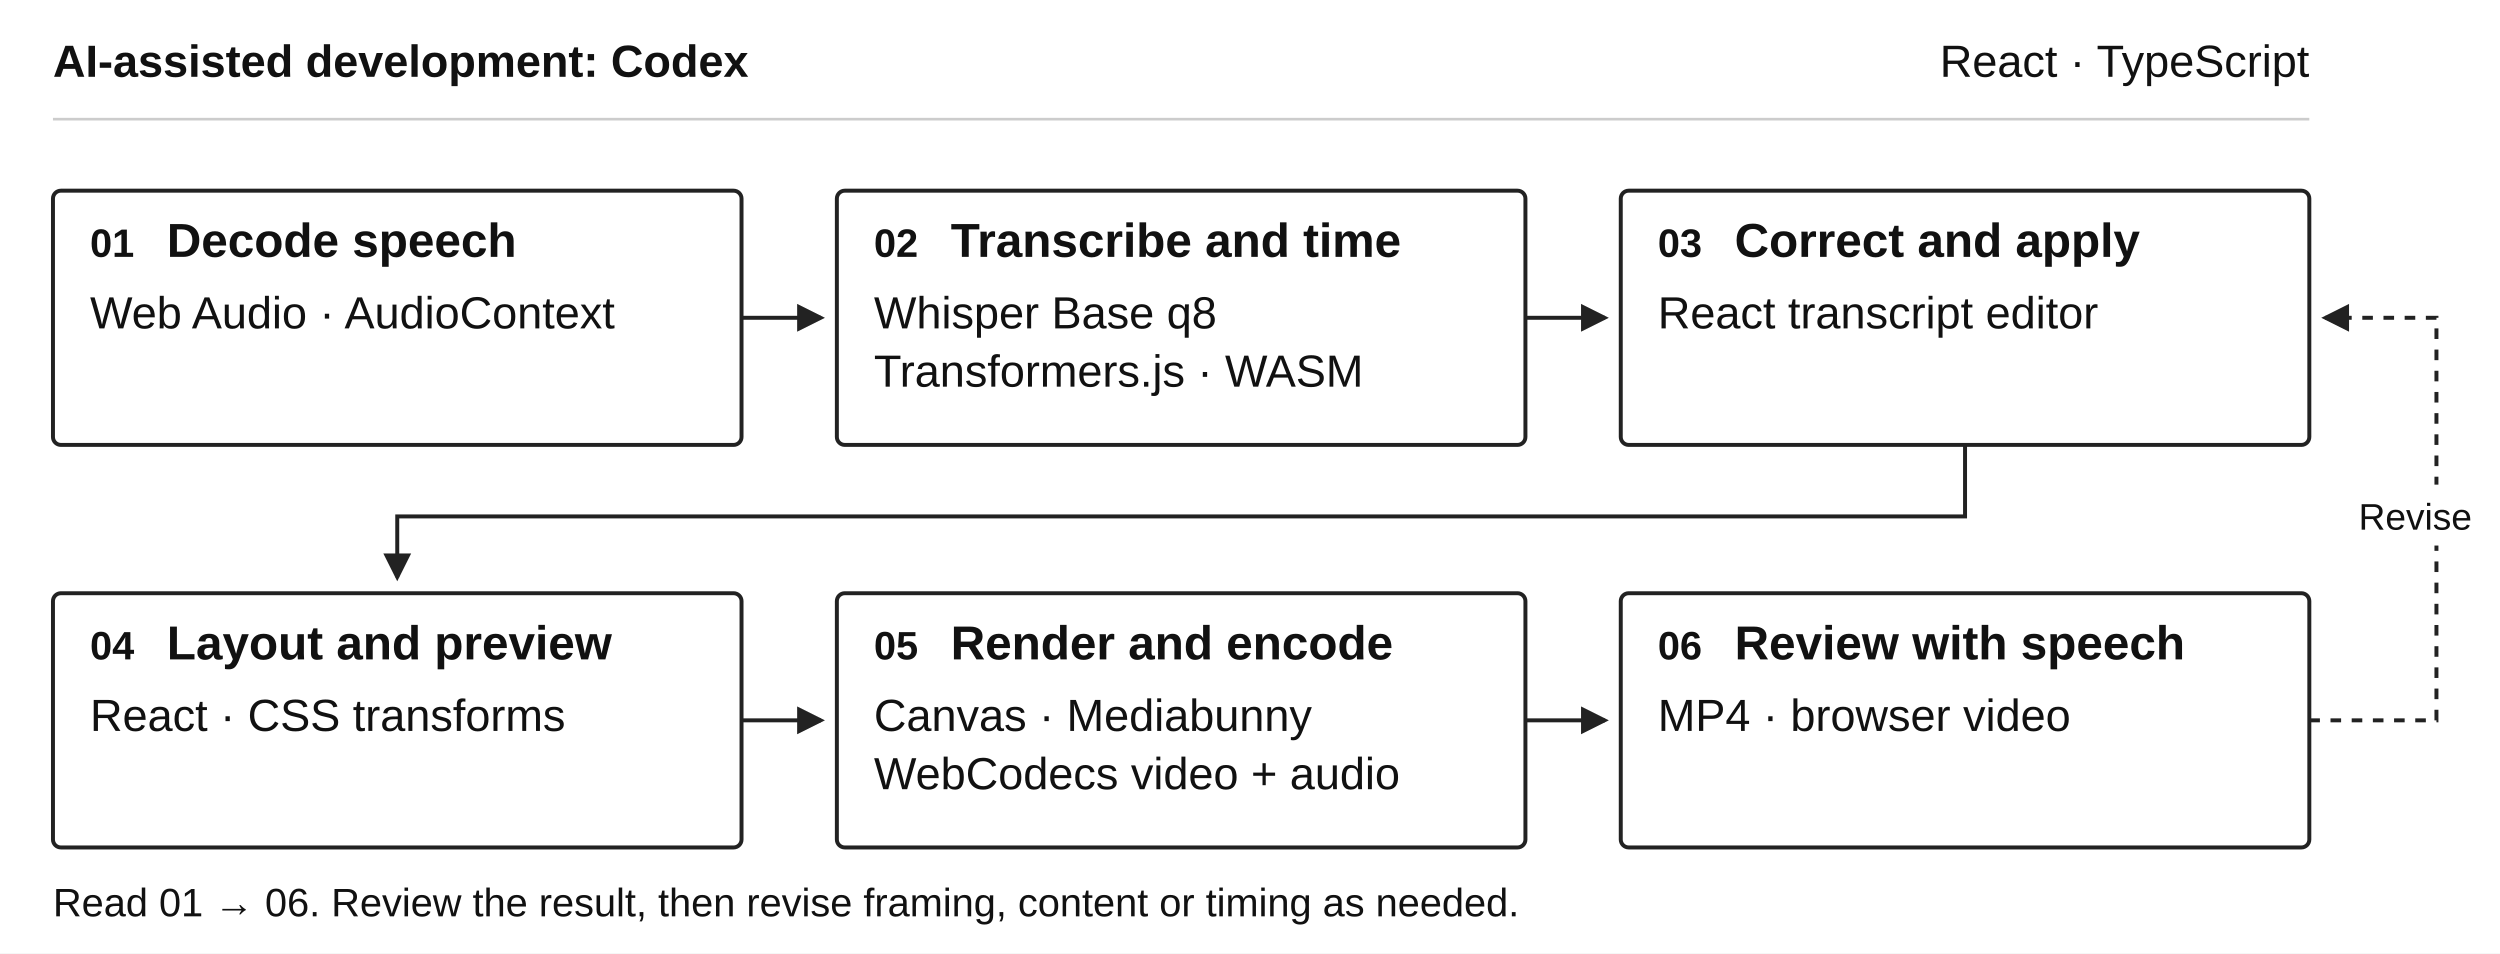
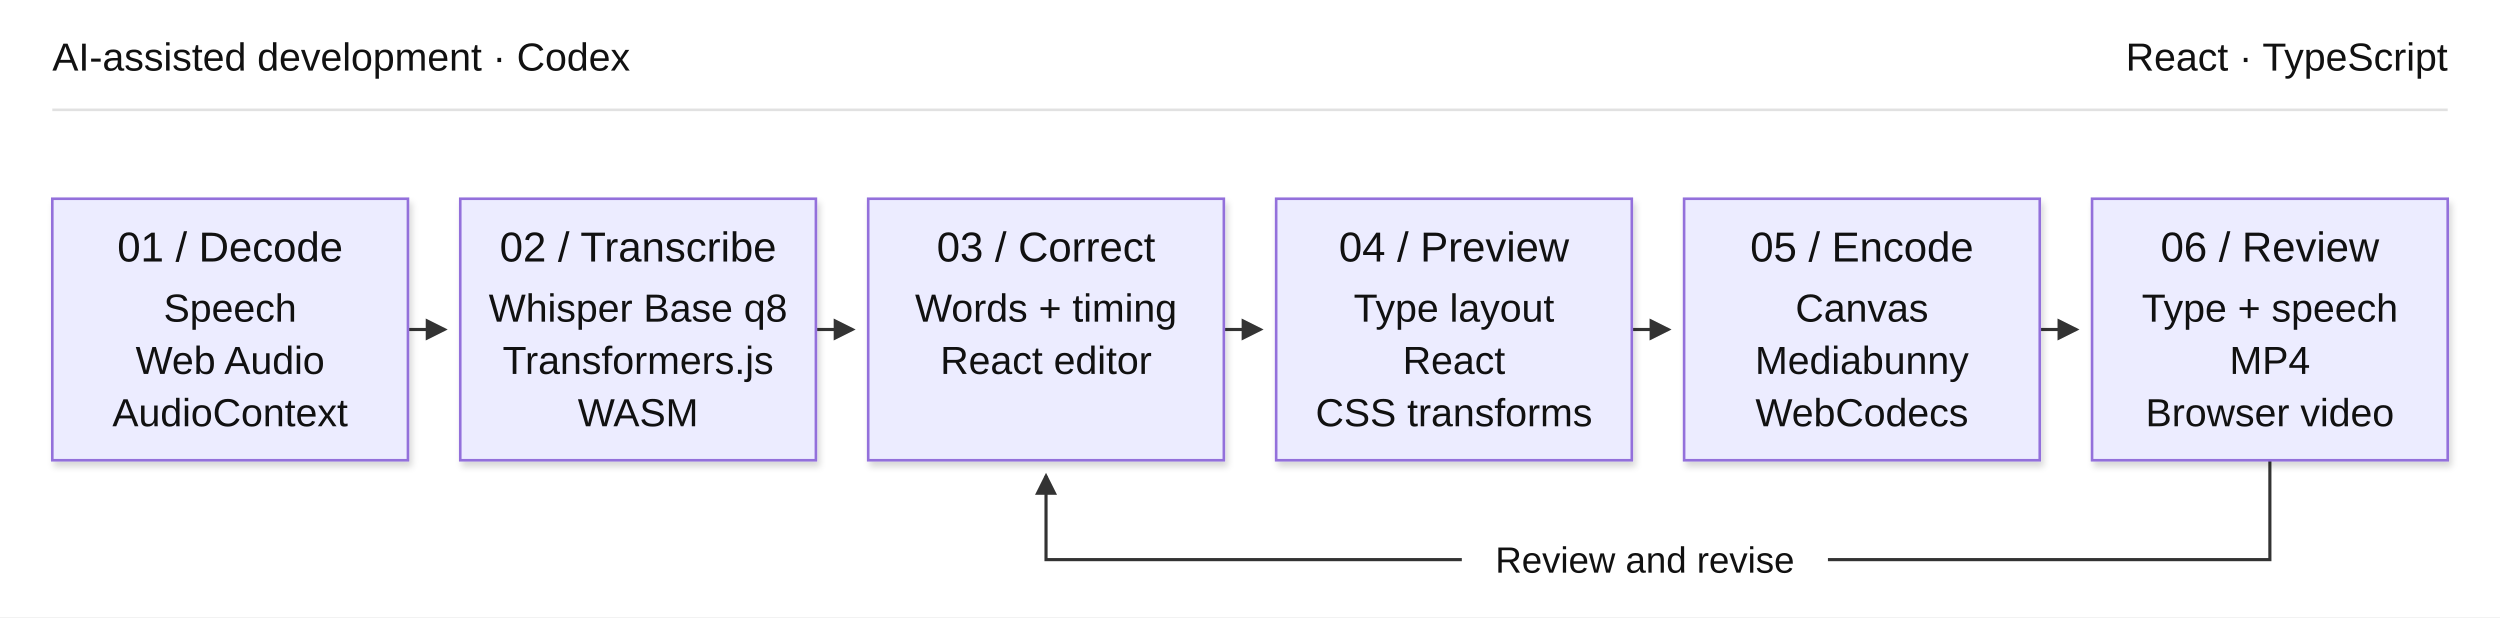
- <svg xmlns="http://www.w3.org/2000/svg" width="944" height="360" viewBox="0 0 944 360" role="img" aria-labelledby="title desc">
+ <svg xmlns="http://www.w3.org/2000/svg" width="956" height="236" viewBox="0 0 956 236" role="img" aria-labelledby="title desc">
  <defs>
    <marker id="arrow" markerWidth="7" markerHeight="7" refX="6" refY="3.5" orient="auto">
-       <path d="M0 0 L7 3.5 L0 7 Z" fill="#222" />
+       <path d="M0 0 L7 3.5 L0 7 Z" fill="#333" />
    </marker>
+     <filter id="shadow" x="-10%" y="-10%" width="125%" height="130%">
+       <feDropShadow dx="1" dy="2" stdDeviation="1.2" flood-color="#000" flood-opacity="0.16" />
+     </filter>
  </defs>
-   <rect width="944" height="360" fill="#fff" />
+   <rect width="956" height="236" fill="#fff" />
  <g font-family="Arial, Helvetica, sans-serif" fill="#111">
-     <text x="20" y="29" font-size="17" font-weight="600" text-anchor="start">AI-assisted development: Codex</text>
-     <text x="872" y="29" font-size="17" font-weight="400" text-anchor="end">React · TypeScript</text>
-     <path d="M20 45 H872" stroke="#ccc" />
-     <g fill="none" stroke="#222" stroke-width="1.5" marker-end="url(#arrow)">
-       <path d="M280 120 H310" />
-       <path d="M576 120 H606" />
-       <path d="M742 168 V195 H150 V218" />
-       <path d="M280 272 H310" />
-       <path d="M576 272 H606" />
-       <path d="M872 272 H920 V120 H878" stroke-dasharray="4 4" />
+     <text x="20" y="27" font-size="15" font-weight="400" text-anchor="start">AI-assisted development · Codex</text>
+     <text x="936" y="27" font-size="15" font-weight="400" text-anchor="end">React · TypeScript</text>
+     <path d="M20 42 H936" stroke="#e1e1e1" />
+     <g fill="none" stroke="#333" stroke-width="1.2" marker-end="url(#arrow)">
+       <path d="M156 126 H170" />
+       <path d="M312 126 H326" />
+       <path d="M468 126 H482" />
+       <path d="M624 126 H638" />
+       <path d="M780 126 H794" />
+       <path d="M868 176 V214 H400 V182" />
    </g>
-     <rect x="884" y="183" width="60" height="23" fill="#fff" />
-     <text x="912" y="200" font-size="14" font-weight="400" text-anchor="middle">Revise</text>
-     <rect x="20" y="72" width="260" height="96" rx="3" fill="#fff" stroke="#222" stroke-width="1.5" />
-     <text x="34" y="97" font-size="15" font-weight="600" text-anchor="start">01</text>
-     <text x="63" y="97" font-size="18" font-weight="600" text-anchor="start">Decode speech</text>
-     <text x="34" y="124" font-size="17" font-weight="400" text-anchor="start">Web Audio · AudioContext</text>
-     <rect x="316" y="72" width="260" height="96" rx="3" fill="#fff" stroke="#222" stroke-width="1.5" />
-     <text x="330" y="97" font-size="15" font-weight="600" text-anchor="start">02</text>
-     <text x="359" y="97" font-size="18" font-weight="600" text-anchor="start">Transcribe and time</text>
-     <text x="330" y="124" font-size="17" font-weight="400" text-anchor="start">Whisper Base q8</text>
-     <text x="330" y="146" font-size="17" font-weight="400" text-anchor="start">Transformers.js · WASM</text>
-     <rect x="612" y="72" width="260" height="96" rx="3" fill="#fff" stroke="#222" stroke-width="1.5" />
-     <text x="626" y="97" font-size="15" font-weight="600" text-anchor="start">03</text>
-     <text x="655" y="97" font-size="18" font-weight="600" text-anchor="start">Correct and apply</text>
-     <text x="626" y="124" font-size="17" font-weight="400" text-anchor="start">React transcript editor</text>
-     <rect x="20" y="224" width="260" height="96" rx="3" fill="#fff" stroke="#222" stroke-width="1.5" />
-     <text x="34" y="249" font-size="15" font-weight="600" text-anchor="start">04</text>
-     <text x="63" y="249" font-size="18" font-weight="600" text-anchor="start">Layout and preview</text>
-     <text x="34" y="276" font-size="17" font-weight="400" text-anchor="start">React · CSS transforms</text>
-     <rect x="316" y="224" width="260" height="96" rx="3" fill="#fff" stroke="#222" stroke-width="1.5" />
-     <text x="330" y="249" font-size="15" font-weight="600" text-anchor="start">05</text>
-     <text x="359" y="249" font-size="18" font-weight="600" text-anchor="start">Render and encode</text>
-     <text x="330" y="276" font-size="17" font-weight="400" text-anchor="start">Canvas · Mediabunny</text>
-     <text x="330" y="298" font-size="17" font-weight="400" text-anchor="start">WebCodecs video + audio</text>
-     <rect x="612" y="224" width="260" height="96" rx="3" fill="#fff" stroke="#222" stroke-width="1.5" />
-     <text x="626" y="249" font-size="15" font-weight="600" text-anchor="start">06</text>
-     <text x="655" y="249" font-size="18" font-weight="600" text-anchor="start">Review with speech</text>
-     <text x="626" y="276" font-size="17" font-weight="400" text-anchor="start">MP4 · browser video</text>
-     <text x="20" y="346" font-size="15" font-weight="400" text-anchor="start">Read 01 → 06. Review the result, then revise framing, content or timing as needed.</text>
+     <rect x="559" y="204" width="140" height="20" fill="#fff" />
+     <text x="629" y="219" font-size="14" font-weight="400" text-anchor="middle">Review and revise</text>
+     <rect x="20" y="76" width="136" height="100" fill="#ececff" stroke="#9370db" stroke-width="1" filter="url(#shadow)" />
+     <text x="88" y="100" font-size="16" font-weight="500" text-anchor="middle">01 / Decode</text>
+     <text x="88" y="123" font-size="15" font-weight="400" text-anchor="middle">Speech</text>
+     <text x="88" y="143" font-size="15" font-weight="400" text-anchor="middle">Web Audio</text>
+     <text x="88" y="163" font-size="15" font-weight="400" text-anchor="middle">AudioContext</text>
+     <rect x="176" y="76" width="136" height="100" fill="#ececff" stroke="#9370db" stroke-width="1" filter="url(#shadow)" />
+     <text x="244" y="100" font-size="16" font-weight="500" text-anchor="middle">02 / Transcribe</text>
+     <text x="244" y="123" font-size="15" font-weight="400" text-anchor="middle">Whisper Base q8</text>
+     <text x="244" y="143" font-size="15" font-weight="400" text-anchor="middle">Transformers.js</text>
+     <text x="244" y="163" font-size="15" font-weight="400" text-anchor="middle">WASM</text>
+     <rect x="332" y="76" width="136" height="100" fill="#ececff" stroke="#9370db" stroke-width="1" filter="url(#shadow)" />
+     <text x="400" y="100" font-size="16" font-weight="500" text-anchor="middle">03 / Correct</text>
+     <text x="400" y="123" font-size="15" font-weight="400" text-anchor="middle">Words + timing</text>
+     <text x="400" y="143" font-size="15" font-weight="400" text-anchor="middle">React editor</text>
+     <rect x="488" y="76" width="136" height="100" fill="#ececff" stroke="#9370db" stroke-width="1" filter="url(#shadow)" />
+     <text x="556" y="100" font-size="16" font-weight="500" text-anchor="middle">04 / Preview</text>
+     <text x="556" y="123" font-size="15" font-weight="400" text-anchor="middle">Type layout</text>
+     <text x="556" y="143" font-size="15" font-weight="400" text-anchor="middle">React</text>
+     <text x="556" y="163" font-size="15" font-weight="400" text-anchor="middle">CSS transforms</text>
+     <rect x="644" y="76" width="136" height="100" fill="#ececff" stroke="#9370db" stroke-width="1" filter="url(#shadow)" />
+     <text x="712" y="100" font-size="16" font-weight="500" text-anchor="middle">05 / Encode</text>
+     <text x="712" y="123" font-size="15" font-weight="400" text-anchor="middle">Canvas</text>
+     <text x="712" y="143" font-size="15" font-weight="400" text-anchor="middle">Mediabunny</text>
+     <text x="712" y="163" font-size="15" font-weight="400" text-anchor="middle">WebCodecs</text>
+     <rect x="800" y="76" width="136" height="100" fill="#ececff" stroke="#9370db" stroke-width="1" filter="url(#shadow)" />
+     <text x="868" y="100" font-size="16" font-weight="500" text-anchor="middle">06 / Review</text>
+     <text x="868" y="123" font-size="15" font-weight="400" text-anchor="middle">Type + speech</text>
+     <text x="868" y="143" font-size="15" font-weight="400" text-anchor="middle">MP4</text>
+     <text x="868" y="163" font-size="15" font-weight="400" text-anchor="middle">Browser video</text>
  </g>
</svg>
